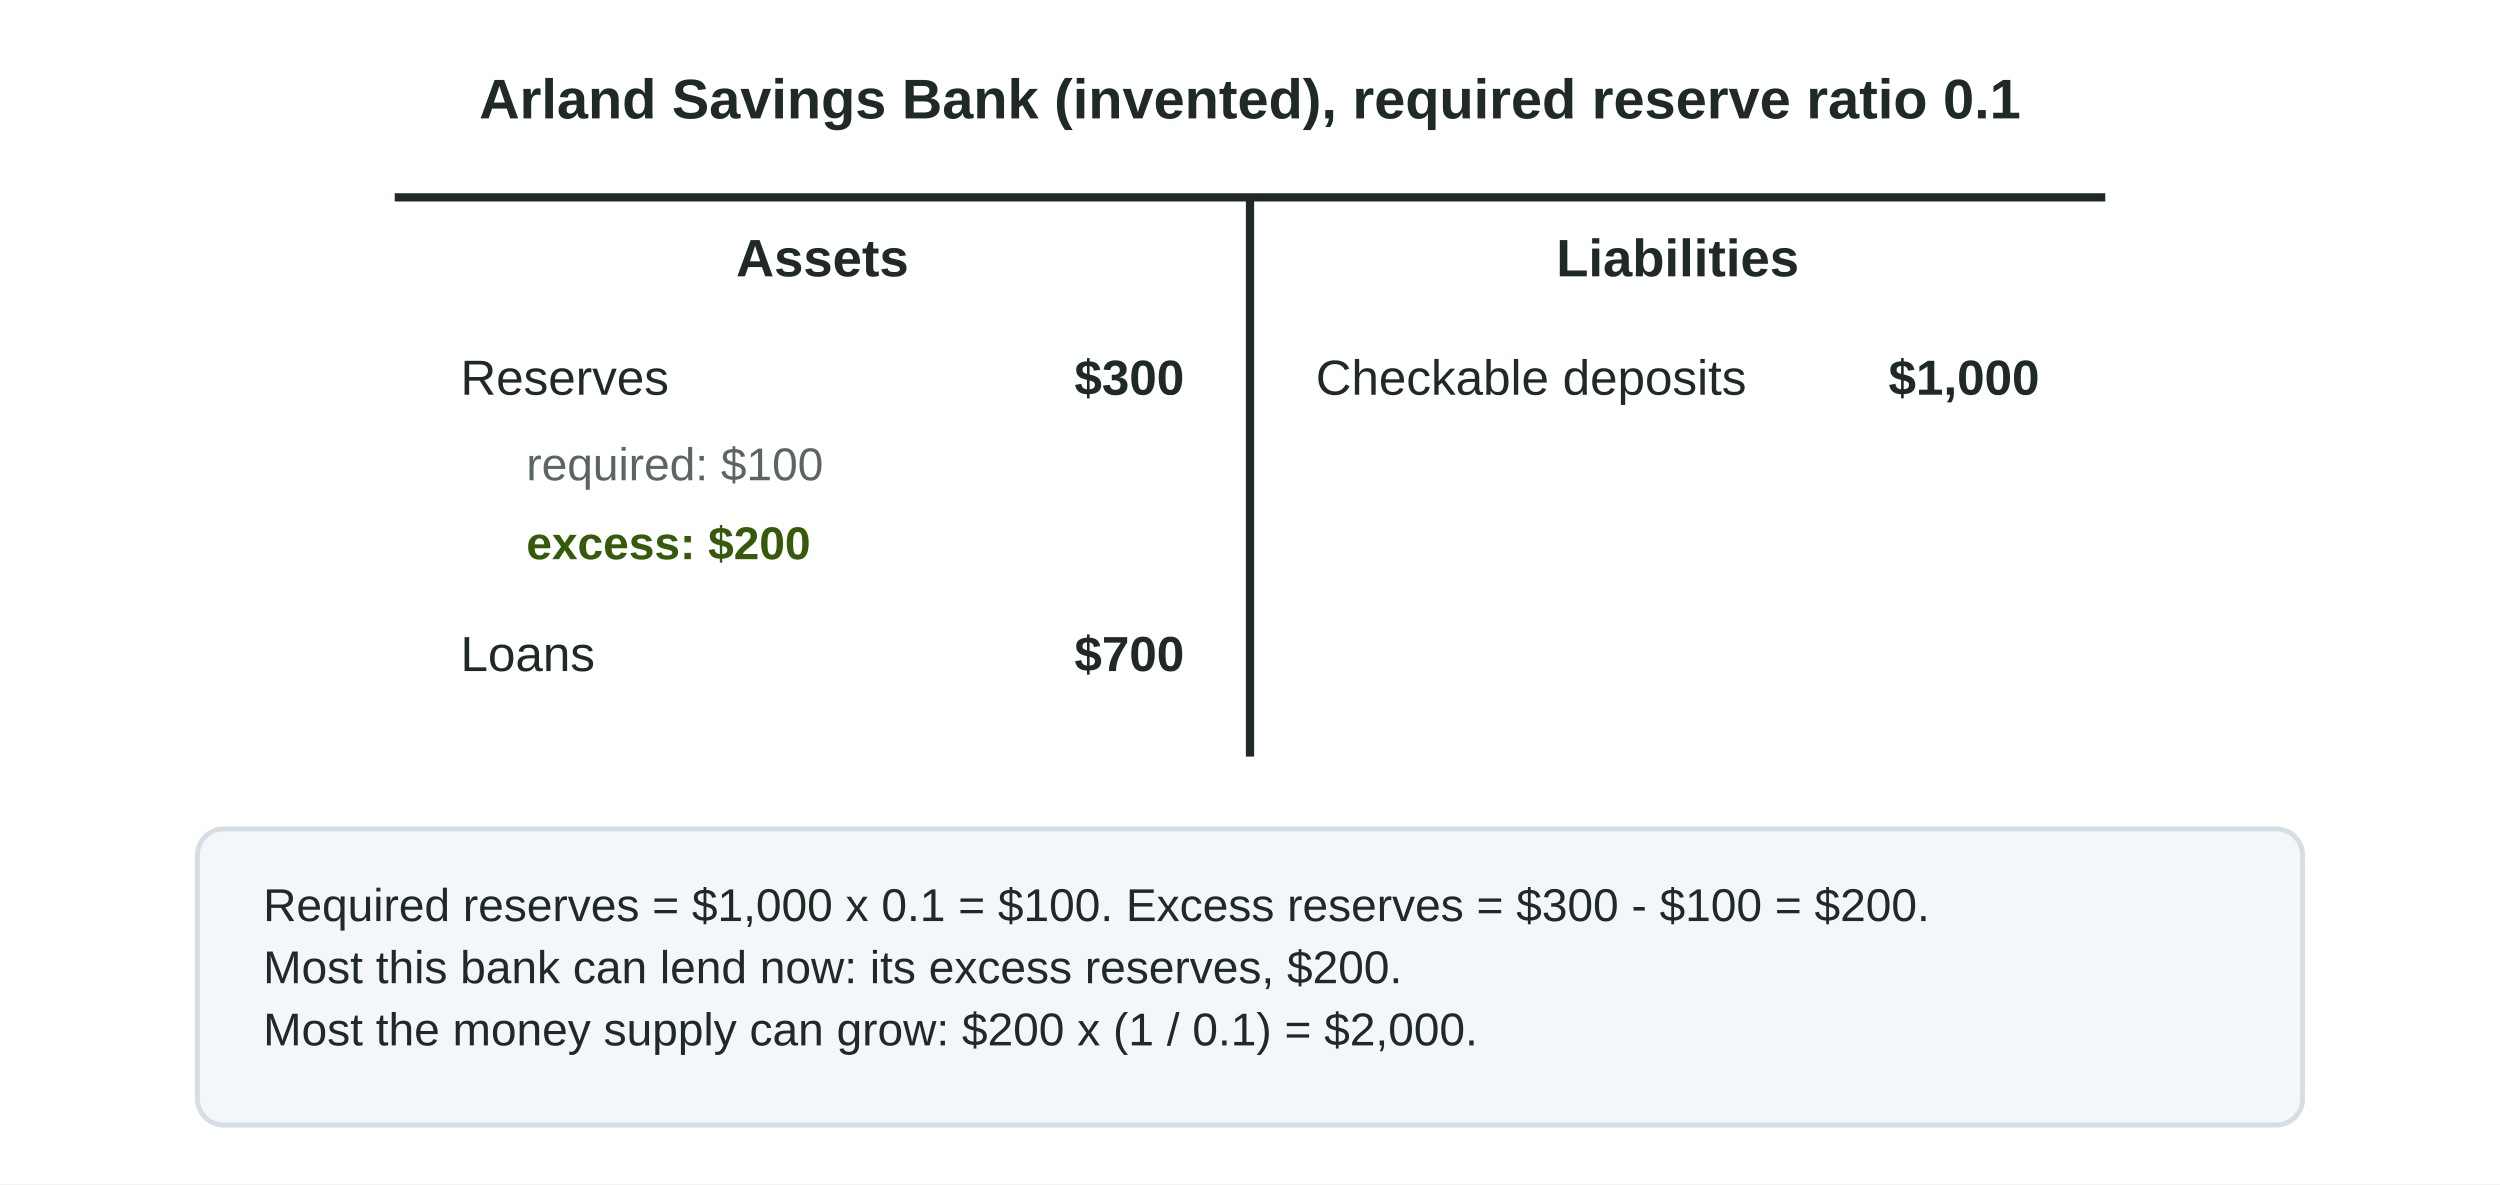
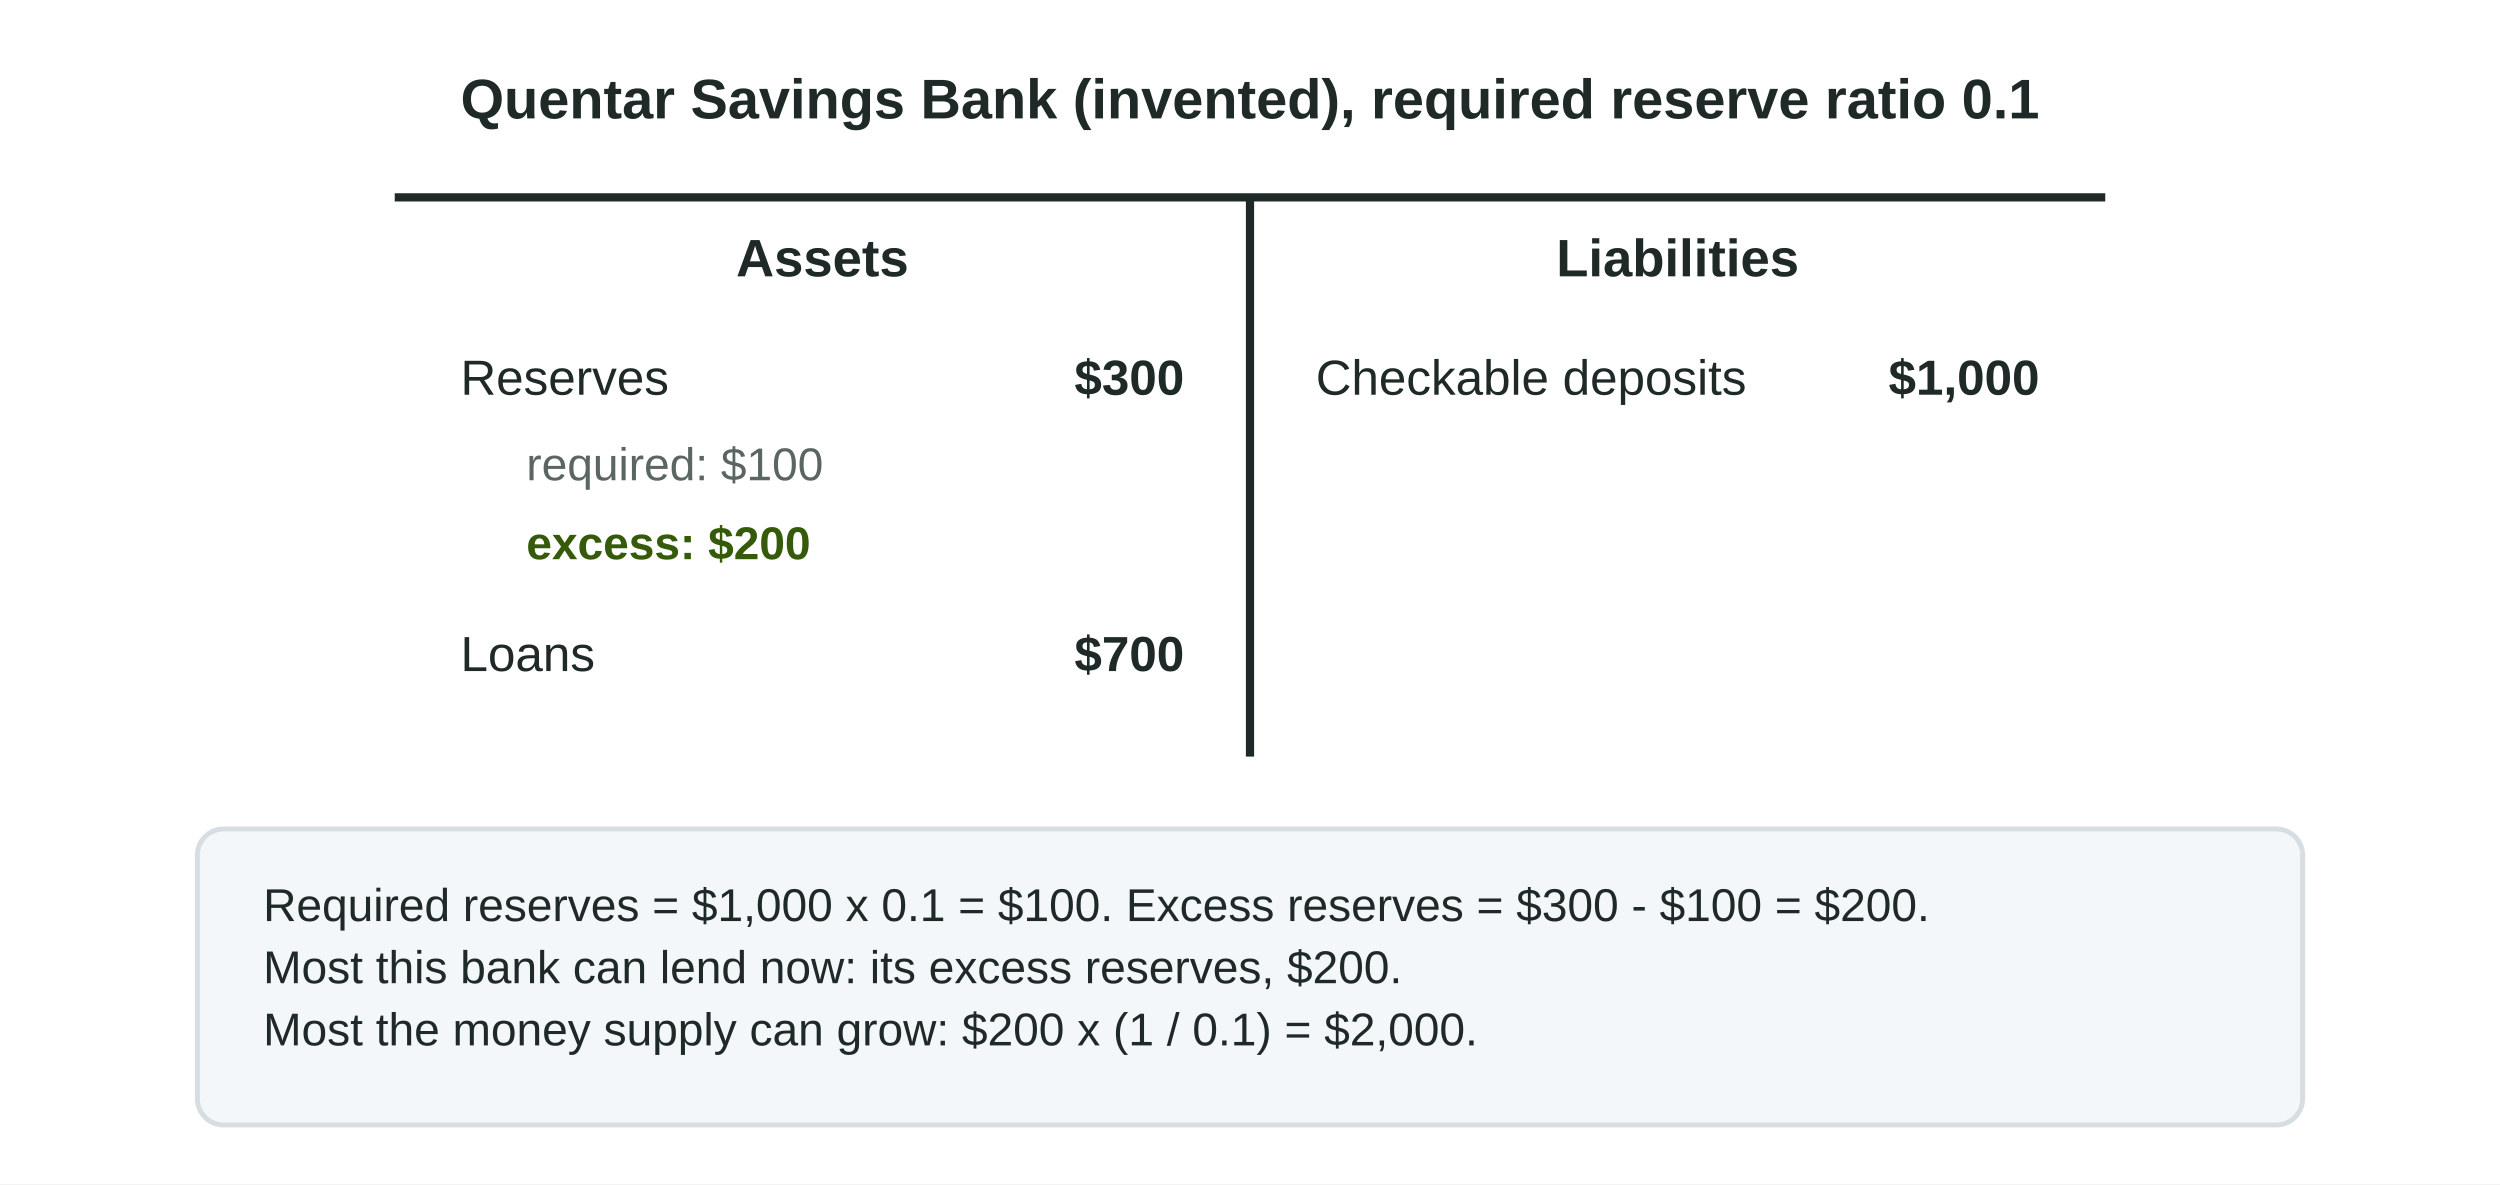
<svg xmlns="http://www.w3.org/2000/svg" viewBox="0 0 760 360" width="760" height="360" role="img" aria-labelledby="t d" font-family="Arial, Helvetica, sans-serif">
  <defs>
    <marker id="arr" viewBox="0 0 10 10" refX="9" refY="5" markerWidth="8" markerHeight="8" orient="auto-start-reverse">
      <path d="M0,0 L10,5 L0,10 z" fill="#1F2A28" />
    </marker>
    <marker id="arrV" viewBox="0 0 10 10" refX="9" refY="5" markerWidth="8" markerHeight="8" orient="auto-start-reverse">
      <path d="M0,0 L10,5 L0,10 z" fill="#D55E00" />
    </marker>
    <marker id="arrG" viewBox="0 0 10 10" refX="9" refY="5" markerWidth="8" markerHeight="8" orient="auto-start-reverse">
      <path d="M0,0 L10,5 L0,10 z" fill="#355A0A" />
    </marker>
  </defs>
  <rect width="760" height="360" fill="#FFFFFF" />
-   <text x="380" y="36" font-size="17" fill="#1F2A28" text-anchor="middle" font-weight="700">Arland Savings Bank (invented), required reserve ratio 0.1</text>
+   <text x="380" y="36" font-size="17" fill="#1F2A28" text-anchor="middle" font-weight="700">Quentar Savings Bank (invented), required reserve ratio 0.1</text>
  <line x1="120" y1="60" x2="640" y2="60" stroke="#1F2A28" stroke-width="2.5" />
  <line x1="380" y1="60" x2="380" y2="230" stroke="#1F2A28" stroke-width="2.5" />
  <text x="250" y="84" font-size="16" fill="#1F2A28" text-anchor="middle" font-weight="700">Assets</text>
  <text x="510" y="84" font-size="16" fill="#1F2A28" text-anchor="middle" font-weight="700">Liabilities</text>
  <text x="140" y="120" font-size="15" fill="#1F2A28">Reserves</text>
  <text x="360" y="120" font-size="15" fill="#1F2A28" text-anchor="end" font-weight="700">$300</text>
  <text x="160" y="146" font-size="14" fill="#5B6662">required: $100</text>
  <text x="160" y="170" font-size="14" fill="#355A0A" font-weight="700">excess: $200</text>
  <text x="140" y="204" font-size="15" fill="#1F2A28">Loans</text>
  <text x="360" y="204" font-size="15" fill="#1F2A28" text-anchor="end" font-weight="700">$700</text>
  <text x="400" y="120" font-size="15" fill="#1F2A28">Checkable deposits</text>
  <text x="620" y="120" font-size="15" fill="#1F2A28" text-anchor="end" font-weight="700">$1,000</text>
  <rect x="60" y="252" width="640" height="90" rx="8" fill="#F4F7F9" stroke="#D6DEE3" stroke-width="1.5" />
  <text x="80" y="280" font-size="14" fill="#1F2A28">Required reserves = $1,000 x 0.1 = $100.  Excess reserves = $300 - $100 = $200.</text>
  <text x="80" y="298.9" font-size="14" fill="#1F2A28">Most this bank can lend now: its excess reserves, $200.</text>
  <text x="80" y="317.8" font-size="14" fill="#1F2A28">Most the money supply can grow: $200 x (1 / 0.1) = $2,000.</text>
</svg>
